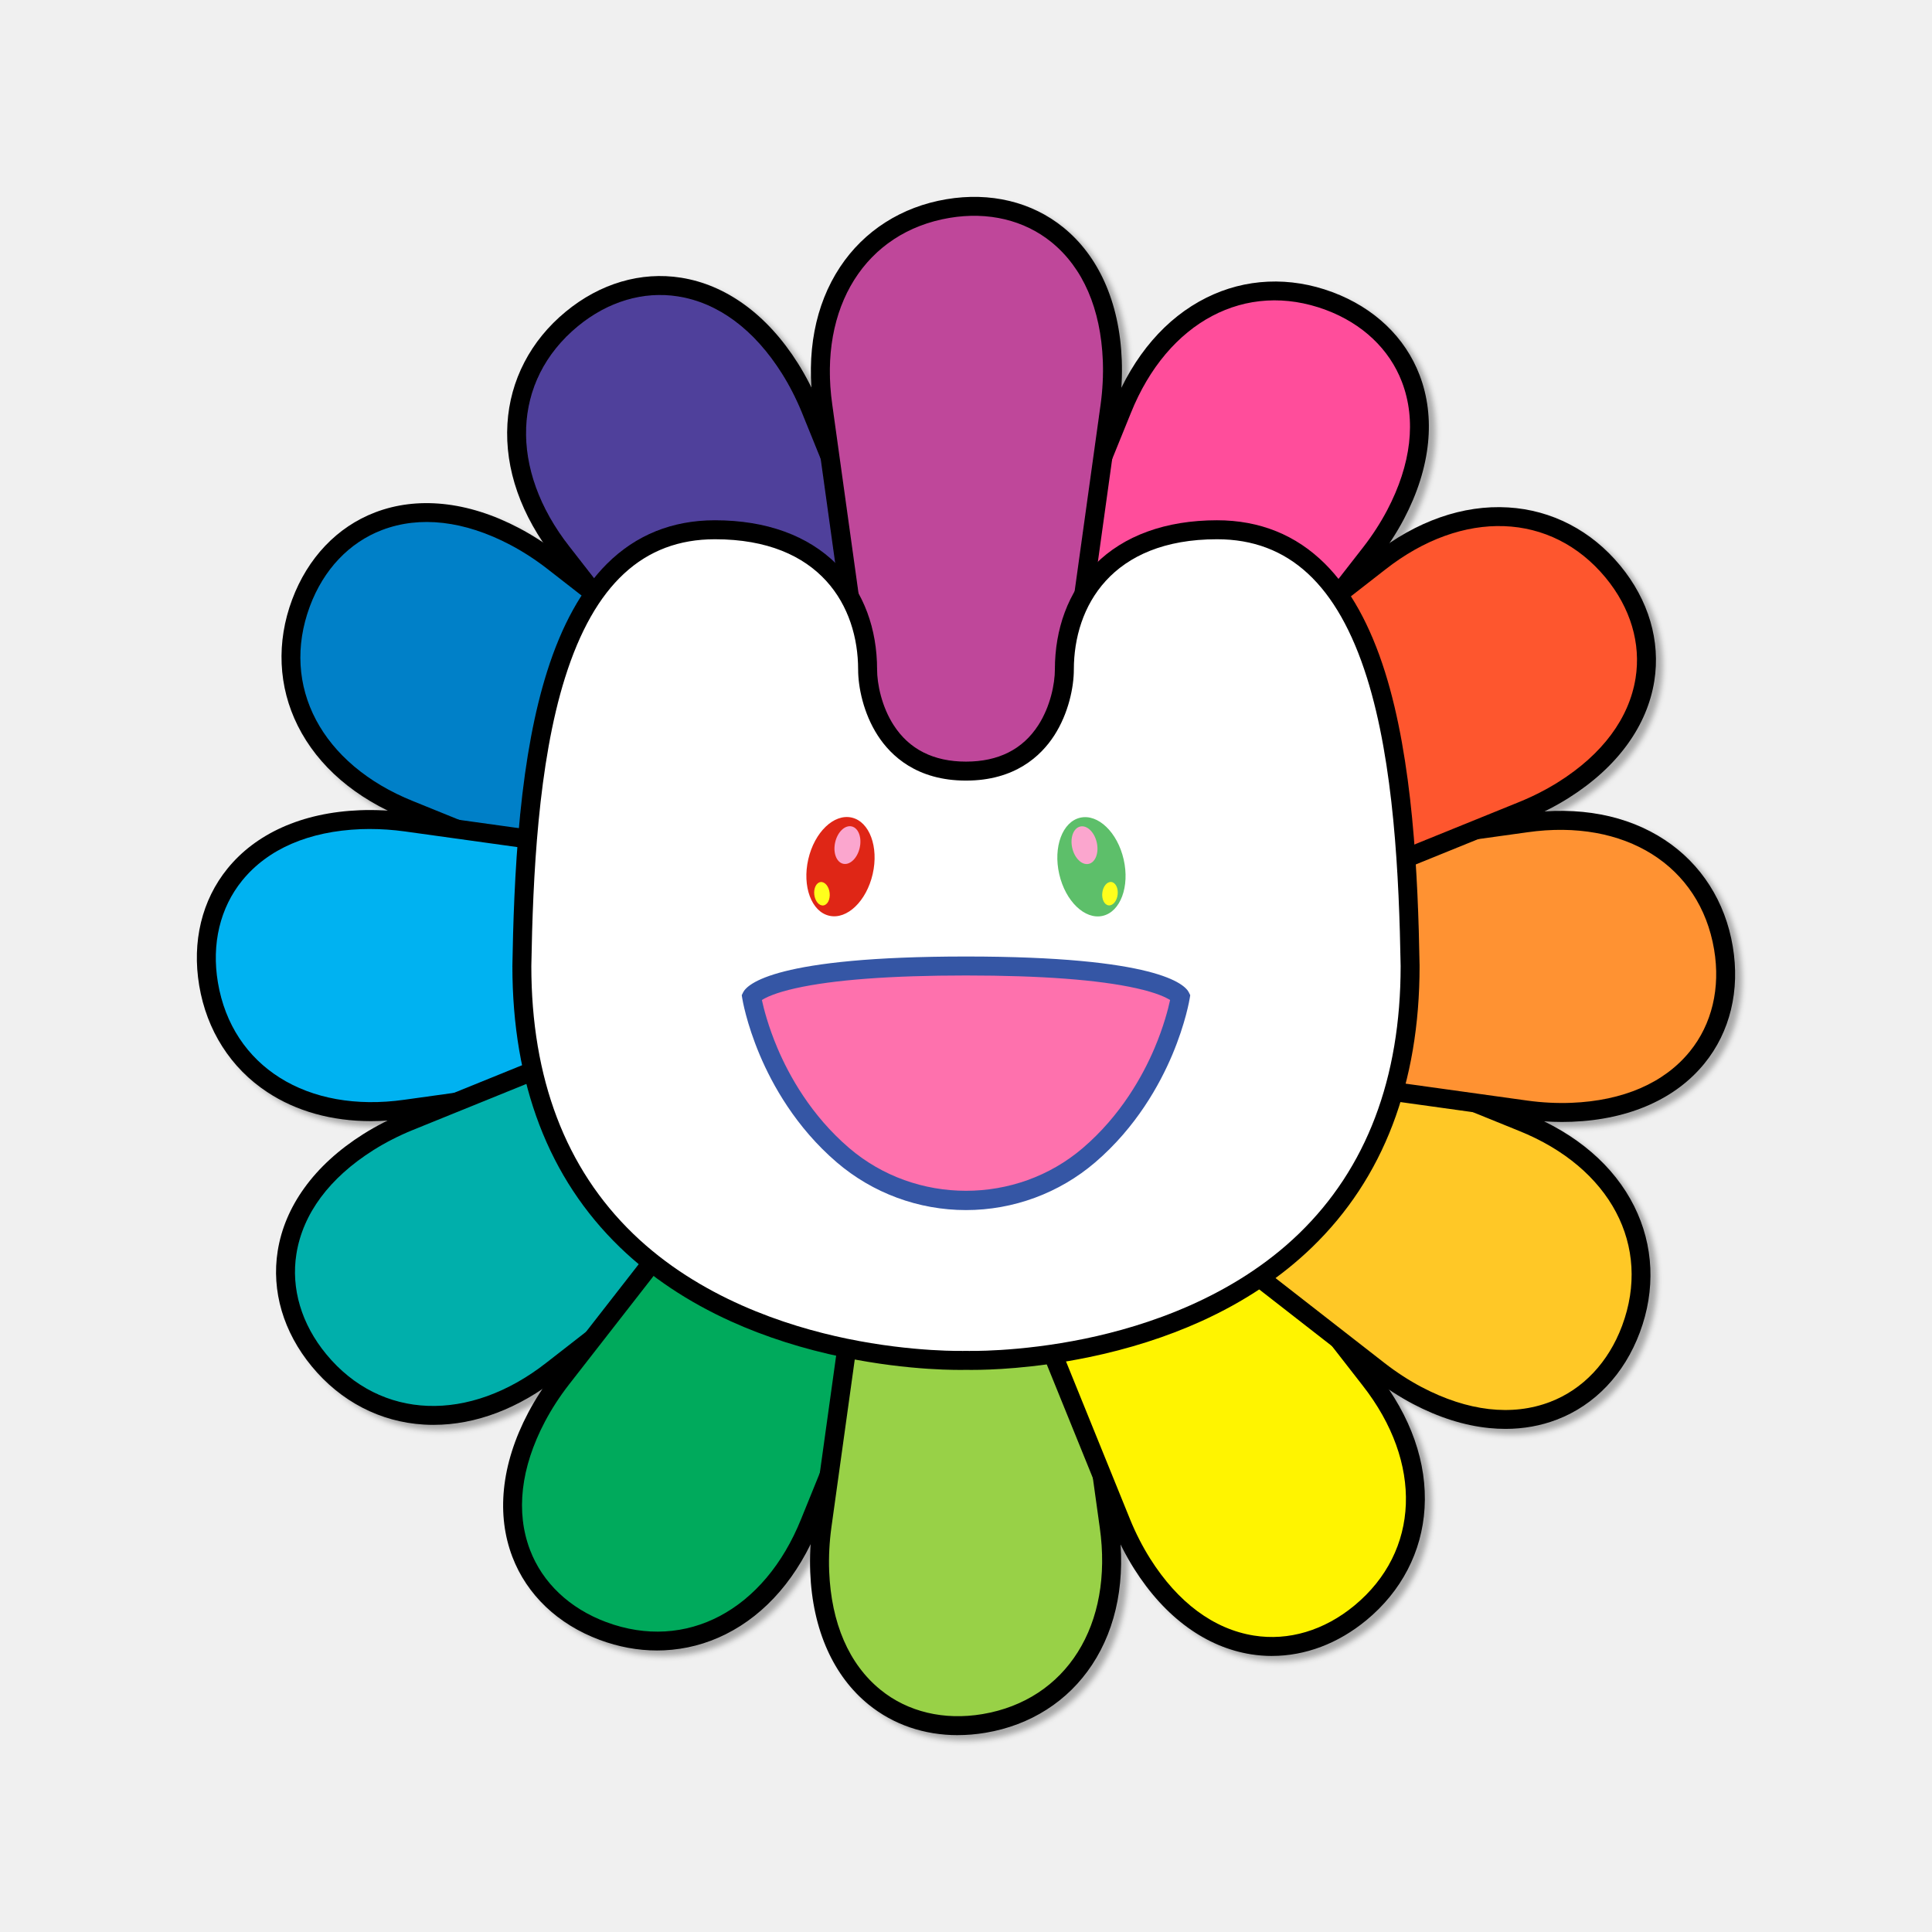
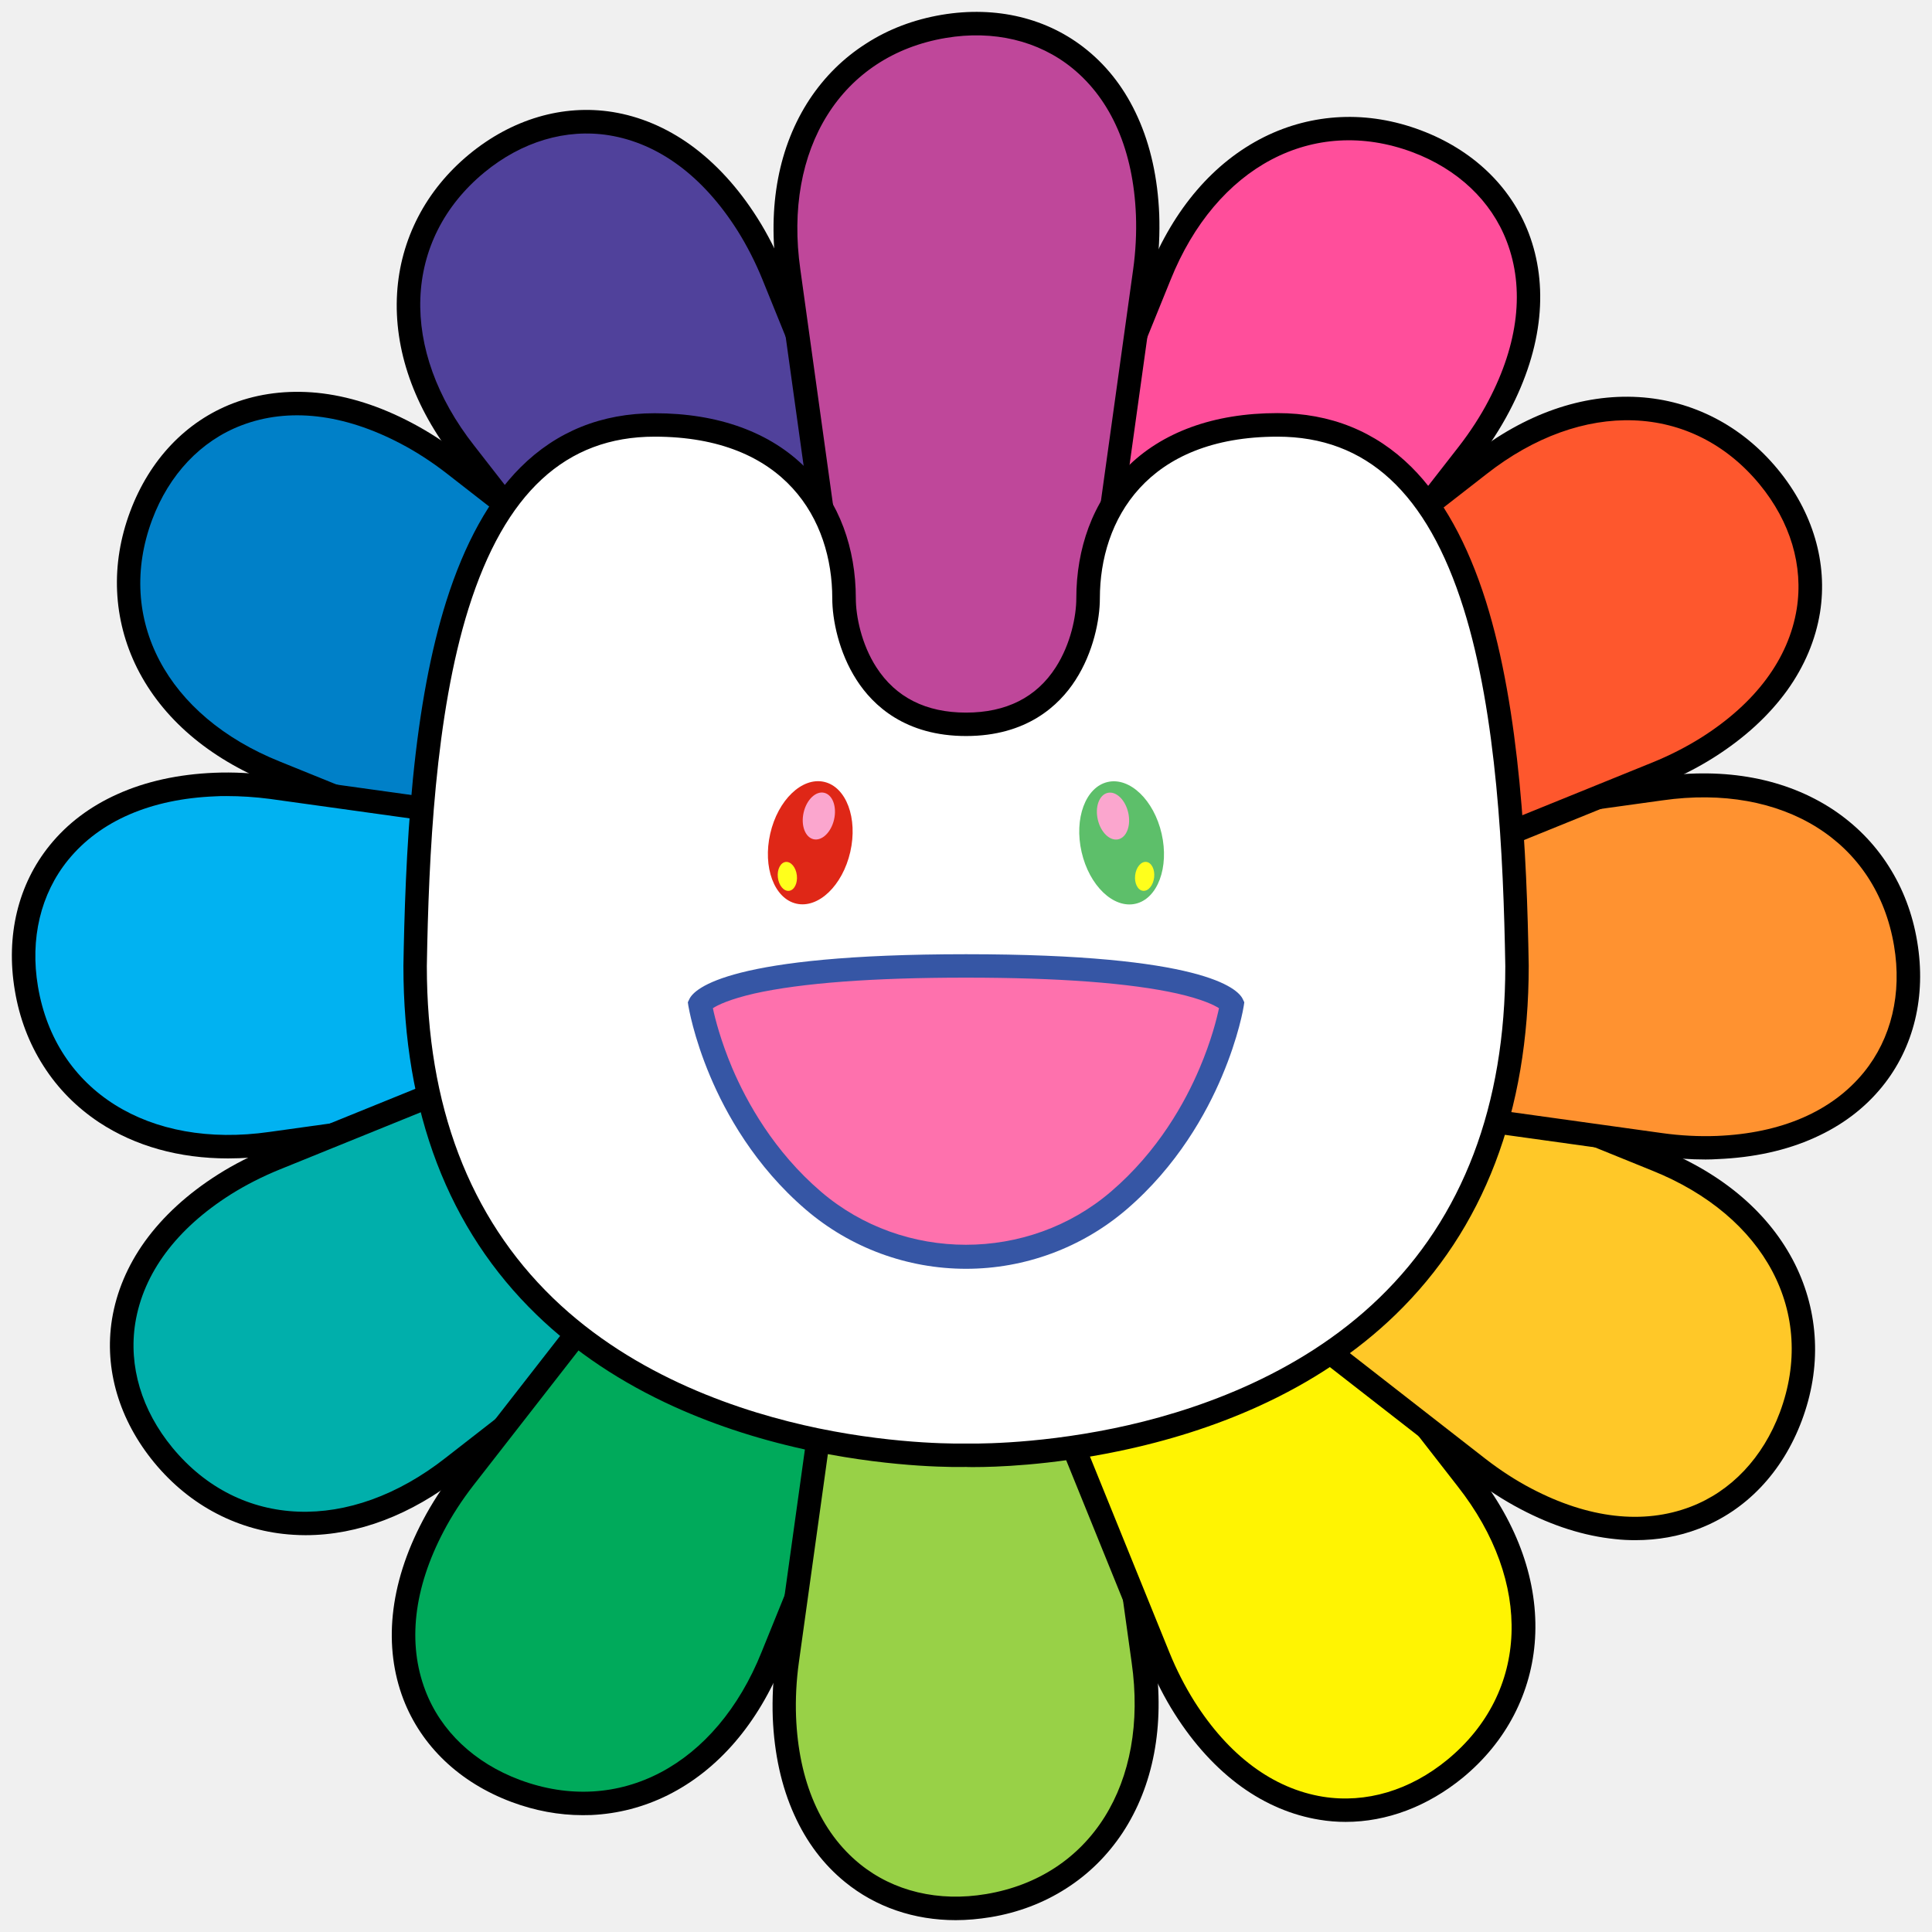
- <svg xmlns="http://www.w3.org/2000/svg" id="Layer_1" data-name="Layer 1" viewBox="0 0 1435.3 1435.3">
-   <defs>
-     <style>
-       .cls-1 {
-         fill: #fba6ce;
-       }
- 
-       .cls-2 {
-         filter: url(#drop-shadow-1);
-       }
- 
-       .cls-3 {
-         fill: #ffc828;
-       }
- 
-       .cls-4 {
-         fill: #5dbf6a;
-       }
- 
-       .cls-5 {
-         fill: #00afab;
-       }
- 
-       .cls-6 {
-         fill: #50419b;
-       }
- 
-       .cls-7 {
-         fill: #bf479a;
-       }
- 
-       .cls-8 {
-         fill: #ff9230;
-       }
- 
-       .cls-9 {
-         fill: #df2717;
-       }
- 
-       .cls-10 {
-         fill: #fff402;
-       }
- 
-       .cls-11 {
-         fill: #fe572d;
-       }
- 
-       .cls-12 {
-         fill: #00aa5b;
-       }
- 
-       .cls-13 {
-         fill: #fff;
-       }
- 
-       .cls-14 {
-         fill: #01b2f1;
-       }
- 
-       .cls-15 {
-         fill: #0080c8;
-       }
- 
-       .cls-16 {
-         fill: #fe71ad;
-       }
- 
-       .cls-17 {
-         fill: #98d147;
-       }
- 
-       .cls-18 {
-         fill: #ffff1c;
-       }
- 
-       .cls-19 {
-         fill: #3656a5;
-       }
- 
-       .cls-20 {
-         fill: #ff4e9b;
-       }
-     </style>
-     <filter id="drop-shadow-1" x="144.46" y="143.3" width="1156" height="1156" filterUnits="userSpaceOnUse">
-       <feOffset dx="5" dy="4" />
-       <feGaussianBlur result="blur" stdDeviation="2" />
-       <feFlood flood-color="#000" flood-opacity=".3" />
-       <feComposite in2="blur" operator="in" />
-       <feComposite in="SourceGraphic" />
-     </filter>
-   </defs>
-   <g class="cls-2">
+ <svg xmlns="http://www.w3.org/2000/svg" version="1.1" id="Layer_1" x="0px" y="0px" viewBox="0 0 1435.3 1435.3" style="enable-background:new 0 0 1435.3 1435.3;" xml:space="preserve">
+   <style type="text/css">
+ 	.st0{fill:#50419B;}
+ 	.st1{fill:#0080C8;}
+ 	.st2{fill:#01B2F1;}
+ 	.st3{fill:#00AFAB;}
+ 	.st4{fill:#00AA5B;}
+ 	.st5{fill:#98D147;}
+ 	.st6{fill:#FFF402;}
+ 	.st7{fill:#FFC828;}
+ 	.st8{fill:#FF9230;}
+ 	.st9{fill:#FE572D;}
+ 	.st10{fill:#FF4E9B;}
+ 	.st11{fill:#BF479A;}
+ 	.st12{fill:#FFFFFF;}
+ 	.st13{fill:#FE71AD;}
+ 	.st14{fill:#3656A5;}
+ 	.st15{fill:#5DBF6A;}
+ 	.st16{fill:#FBA6CE;}
+ 	.st17{fill:#FFFF1C;}
+ 	.st18{fill:#DF2717;}
+ </style>
+   <g>
    <g>
      <g>
-         <path class="cls-6" d="M705.03,779.51l-287.47-369.02c-49.74-63.39-42.12-132.79,7.13-173.46,49.72-41.06,118.12-33.12,162.14,36.63,6.07,9.62,11.38,20.21,15.44,30.19l175.84,433.47c8.85,22.03-1.18,46.72-22.24,55.73-18,7.71-38.84,1.74-50.83-13.54Z" />
-         <path d="M739.43,803.46c-15.13,0-30.02-6.95-39.94-19.6v-.02s-287.48-369.02-287.48-369.02c-24.95-31.8-37.07-66.39-35.03-100,.98-16.12,5.21-31.49,12.58-45.68,7.37-14.2,17.68-26.82,30.65-37.53,25.53-21.08,56.01-30.06,85.83-25.29,16.4,2.63,32.08,9.25,46.61,19.7,15.11,10.86,28.62,25.63,40.14,43.89,6.03,9.55,11.56,20.37,16.01,31.3l175.84,433.48c4.96,12.35,4.99,25.84.1,38.02-4.89,12.2-14.16,21.73-26.1,26.83-6.19,2.65-12.72,3.93-19.2,3.93ZM710.58,775.18c10.24,13.04,27.72,17.73,42.51,11.4,17.51-7.49,25.8-28.41,18.48-46.63l-175.83-433.45c-4.13-10.16-9.28-20.22-14.87-29.08-20.6-32.65-47.25-52.43-77.06-57.2-25.77-4.13-52.27,3.77-74.64,22.24-48.82,40.32-51.26,106.1-6.07,163.68l287.48,369.04h0Z" />
+         <path class="st0" d="M702,794.4L345.4,336.6c-61.7-78.6-52.2-164.7,8.8-215.2c61.7-50.9,146.5-41.1,201.1,45.4     c7.5,11.9,14.1,25.1,19.2,37.5L792.7,742c11,27.3-1.5,58-27.6,69.1C742.7,820.7,716.9,813.3,702,794.4L702,794.4z" />
+         <path d="M744.7,824.1c-18.8,0-37.2-8.6-49.5-24.3v0L338.5,342c-31-39.4-46-82.4-43.5-124.1c1.2-20,6.5-39.1,15.6-56.7     c9.1-17.6,21.9-33.3,38-46.6c31.7-26.1,69.5-37.3,106.5-31.4c20.3,3.3,39.8,11.5,57.8,24.4c18.7,13.5,35.5,31.8,49.8,54.4     c7.5,11.8,14.3,25.3,19.9,38.8l218.1,537.7c6.2,15.3,6.2,32.1,0.1,47.2c-6.1,15.1-17.6,27-32.4,33.3     C760.8,822.5,752.7,824.1,744.7,824.1L744.7,824.1z M708.9,789c12.7,16.2,34.4,22,52.7,14.1c21.7-9.3,32-35.2,22.9-57.8     L566.4,207.6c-5.1-12.6-11.5-25.1-18.4-36.1c-25.6-40.5-58.6-65-95.6-71c-32-5.1-64.8,4.7-92.6,27.6c-60.6,50-63.6,131.6-7.5,203     L708.9,789L708.9,789L708.9,789z" />
      </g>
      <g>
-         <path class="cls-15" d="M737.65,777.53l-433.46-175.85c-74.77-30.02-102.87-93.94-80.56-153.79,22.53-60.42,85.73-87.74,158.73-49.35,10.07,5.3,19.96,11.82,28.47,18.43l369.01,287.48c18.68,14.66,22.33,41.05,8.6,59.39-11.74,15.67-32.77,20.93-50.79,13.69Z" />
-         <path d="M754.19,787.79c-6.41,0-12.92-1.21-19.17-3.72h-.02s-433.46-175.85-433.46-175.85c-37.51-15.06-65.3-38.96-80.34-69.09-7.21-14.45-11.23-29.88-11.95-45.85-.71-15.98,1.9-32.07,7.78-47.83,11.57-31.02,33.47-54.04,61.69-64.81,15.51-5.92,32.4-8.02,50.21-6.25,18.52,1.85,37.6,7.89,56.71,17.94,9.99,5.26,20.2,11.86,29.51,19.1l369.02,287.48c10.47,8.21,17.24,19.88,19.1,32.87,1.86,13.01-1.4,25.9-9.19,36.29-9.52,12.71-24.43,19.72-39.89,19.72ZM740.28,771c15.4,6.18,32.88,1.5,42.53-11.38,11.41-15.24,8.13-37.5-7.31-49.63l-368.99-287.46c-8.66-6.73-18.14-12.87-27.42-17.75-34.17-17.97-67.13-21.78-95.34-11-24.38,9.31-43.38,29.4-53.52,56.58-22.12,59.33,8.65,117.51,76.58,144.79l433.47,175.85Z" />
+         <path class="st1" d="M742.5,791.9L204.8,573.8C112,536.5,77.1,457.3,104.8,383c27.9-75,106.3-108.8,196.9-61.2     c12.5,6.6,24.8,14.7,35.3,22.9l457.8,356.6c23.2,18.2,27.7,50.9,10.7,73.7C790.9,794.4,764.8,800.9,742.5,791.9L742.5,791.9z" />
+         <path d="M763,804.7c-8,0-16-1.5-23.8-4.6h0L201.5,581.9c-46.5-18.7-81-48.3-99.7-85.7c-8.9-17.9-13.9-37.1-14.8-56.9     c-0.9-19.8,2.4-39.8,9.7-59.3c14.4-38.5,41.5-67,76.5-80.4c19.2-7.3,40.2-9.9,62.3-7.8c23,2.3,46.6,9.8,70.3,22.3     c12.4,6.5,25.1,14.7,36.6,23.7l457.8,356.6c13,10.2,21.4,24.7,23.7,40.8c2.3,16.1-1.7,32.1-11.4,45     C800.7,796,782.2,804.7,763,804.7L763,804.7z M745.7,783.8c19.1,7.7,40.8,1.9,52.8-14.1c14.2-18.9,10.1-46.5-9.1-61.6     L331.7,351.6c-10.7-8.3-22.5-16-34-22c-42.4-22.3-83.3-27-118.3-13.6c-30.2,11.5-53.8,36.5-66.4,70.2     c-27.4,73.6,10.7,145.8,95,179.6L745.7,783.8z" />
      </g>
      <g>
-         <path class="cls-14" d="M764.91,759.51l-463.31,64.45c-79.77,11.38-136.06-29.92-146.66-92.9-10.7-63.59,30.38-118.85,112.79-122.1,11.37-.45,23.2.25,33.87,1.72l463.31,64.46c23.5,3.35,39.87,24.39,37.14,47.13-2.33,19.44-17.91,34.51-37.14,37.25Z" />
-         <path d="M275.66,832.9c-29.24,0-55.58-7.32-77.21-21.63-13.47-8.91-24.67-20.26-33.27-33.74-8.61-13.48-14.39-28.73-17.18-45.31-5.49-32.65,1.97-63.54,21.02-86.97,10.47-12.89,24.05-23.15,40.36-30.51,16.96-7.65,36.5-11.97,58.08-12.82,11.28-.45,23.42.17,35.11,1.79l463.32,64.46c13.17,1.88,24.87,8.6,32.98,18.92,8.11,10.34,11.73,23.13,10.19,36.02-2.67,22.3-20.41,40.14-43.14,43.38h-.02s-463.31,64.45-463.31,64.45c-9.2,1.31-18.18,1.96-26.91,1.96ZM274.71,615.86c-2.26,0-4.5.04-6.7.13-38.57,1.52-69.03,14.71-88.07,38.14-16.46,20.25-22.87,47.16-18.06,75.76,10.51,62.44,66.25,97.44,138.72,87.1l463.34-64.45c16.41-2.35,29.21-15.14,31.12-31.11,2.26-18.91-11.71-36.55-31.15-39.32l-463.29-64.45c-8.58-1.19-17.43-1.79-25.92-1.79Z" />
+         <path class="st2" d="M776.3,769.6l-574.7,80c-99,14.1-168.8-37.1-181.9-115.2C6.3,655.4,57.3,586.9,159.5,582.8     c14.1-0.6,28.8,0.3,42,2.1l574.7,80c29.2,4.2,49.5,30.3,46.1,58.5C819.5,747.5,800.1,766.2,776.3,769.6L776.3,769.6z" />
+         <path d="M169.4,860.6c-36.3,0-68.9-9.1-95.8-26.8c-16.7-11.1-30.6-25.1-41.3-41.9c-10.7-16.7-17.9-35.6-21.3-56.2     c-6.8-40.5,2.4-78.8,26.1-107.9c13-16,29.8-28.7,50.1-37.8c21-9.5,45.3-14.8,72-15.9c14-0.6,29.1,0.2,43.6,2.2l574.7,80     c16.3,2.3,30.9,10.7,40.9,23.5c10.1,12.8,14.6,28.7,12.6,44.7c-3.3,27.7-25.3,49.8-53.5,53.8h0l-574.7,80     C191.4,859.8,180.2,860.6,169.4,860.6L169.4,860.6z M168.2,591.4c-2.8,0-5.6,0-8.3,0.2c-47.8,1.9-85.6,18.2-109.3,47.3     c-20.4,25.1-28.4,58.5-22.4,94c13,77.5,82.2,120.9,172.1,108l574.8-80c20.4-2.9,36.2-18.8,38.6-38.6     c2.8-23.5-14.5-45.3-38.6-48.8l-574.7-80C189.7,592.1,178.7,591.4,168.2,591.4L168.2,591.4z" />
      </g>
      <g>
-         <path class="cls-5" d="M779.51,730.27l-369.02,287.47c-63.39,49.74-132.79,42.12-173.46-7.13-41.06-49.72-33.12-118.12,36.63-162.14,9.62-6.07,20.21-11.38,30.19-15.44l433.47-175.84c22.03-8.85,46.72,1.18,55.73,22.24,7.71,18,1.74,38.84-13.54,50.83Z" />
-         <path d="M322.13,1058.55c-2.44,0-4.88-.07-7.31-.22-16.12-.98-31.49-5.21-45.68-12.58-14.2-7.37-26.82-17.68-37.53-30.65-21.08-25.53-30.06-56.01-25.29-85.83,2.63-16.4,9.25-32.08,19.7-46.61,10.86-15.11,25.63-28.62,43.89-40.14,9.55-6.03,20.37-11.56,31.3-16.01l433.48-175.84c12.35-4.96,25.84-4.99,38.02-.1,12.2,4.89,21.73,14.16,26.84,26.1,8.84,20.65,2.39,44.97-15.67,59.14h-.02s-369.02,287.48-369.02,287.48c-29.5,23.15-61.4,35.25-92.7,35.25ZM753.69,661.07c-4.58,0-9.25.85-13.75,2.66l-433.45,175.83c-10.16,4.13-20.22,9.28-29.08,14.87-32.65,20.6-52.43,47.25-57.2,77.07-4.13,25.77,3.77,52.27,22.24,74.64,40.32,48.82,106.1,51.26,163.68,6.07l369.04-287.48c13.04-10.24,17.73-27.72,11.4-42.51-5.64-13.18-18.9-21.14-32.89-21.14Z" />
+         <path class="st3" d="M794.4,733.3l-457.8,356.6c-78.6,61.7-164.7,52.2-215.2-8.8c-50.9-61.7-41.1-146.5,45.4-201.1     c11.9-7.5,25.1-14.1,37.5-19.2l537.7-218.1c27.3-11,58,1.5,69.1,27.6C820.7,692.6,813.3,718.4,794.4,733.3L794.4,733.3z" />
+         <path d="M227,1140.5c-3,0-6.1-0.1-9.1-0.3c-20-1.2-39.1-6.5-56.7-15.6c-17.6-9.1-33.3-21.9-46.6-38     c-26.1-31.7-37.3-69.5-31.4-106.5c3.3-20.3,11.5-39.8,24.4-57.8c13.5-18.7,31.8-35.5,54.4-49.8c11.8-7.5,25.3-14.3,38.8-19.9     l537.7-218.1c15.3-6.2,32.1-6.2,47.2-0.1c15.1,6.1,27,17.6,33.3,32.4c11,25.6,3,55.8-19.4,73.4h0L342,1096.8     C305.4,1125.5,265.8,1140.5,227,1140.5L227,1140.5z M762.4,647.5c-5.7,0-11.5,1.1-17.1,3.3L207.6,868.9     c-12.6,5.1-25.1,11.5-36.1,18.4c-40.5,25.6-65,58.6-71,95.6c-5.1,32,4.7,64.8,27.6,92.6c50,60.6,131.6,63.6,203,7.5L789,726.4     c16.2-12.7,22-34.4,14.1-52.7C796.2,657.3,779.7,647.5,762.4,647.5L762.4,647.5z" />
      </g>
      <g>
-         <path class="cls-12" d="M777.54,697.65l-175.85,433.46c-30.02,74.77-93.94,102.87-153.79,80.56-60.42-22.53-87.74-85.73-49.35-158.73,5.3-10.07,11.82-19.96,18.43-28.47l287.48-369.01c14.66-18.68,41.05-22.33,59.39-8.6,15.67,11.74,20.93,32.77,13.69,50.79Z" />
-         <path d="M488.13,1226.16c-14.28,0-28.61-2.65-42.68-7.89-31.02-11.57-54.04-33.47-64.81-61.69-5.92-15.51-8.03-32.41-6.25-50.21,1.85-18.52,7.89-37.6,17.94-56.71,5.26-9.99,11.86-20.2,19.1-29.51l287.48-369.02c8.21-10.47,19.88-17.24,32.87-19.1,13.01-1.86,25.9,1.4,36.29,9.19,17.98,13.46,24.56,37.75,16,59.05v.02s-175.85,433.46-175.85,433.46c-15.06,37.51-38.96,65.3-69.09,80.34-14.45,7.21-29.88,11.23-45.85,11.95-1.71.08-3.43.12-5.15.12ZM738.94,645.68c-10.83,0-21.69,4.89-28.94,14.12l-287.46,368.99c-6.73,8.66-12.87,18.15-17.75,27.42-17.97,34.17-21.78,67.13-11,95.34,9.31,24.38,29.4,43.38,56.58,53.52,59.33,22.12,117.51-8.65,144.79-76.58l175.85-433.46c6.18-15.4,1.51-32.89-11.37-42.53-6.13-4.59-13.4-6.81-20.69-6.81Z" />
+         <path class="st4" d="M791.9,692.8l-218.1,537.7c-37.2,92.8-116.5,127.6-190.8,99.9c-75-27.9-108.8-106.3-61.2-196.9     c6.6-12.5,14.7-24.8,22.9-35.3l356.6-457.8c18.2-23.2,50.9-27.7,73.7-10.7C794.4,644.4,800.9,670.5,791.9,692.8L791.9,692.8z" />
+         <path d="M432.9,1348.5c-17.7,0-35.5-3.3-52.9-9.8c-38.5-14.4-67-41.5-80.4-76.5c-7.3-19.2-10-40.2-7.8-62.3     c2.3-23,9.8-46.6,22.3-70.3c6.5-12.4,14.7-25.1,23.7-36.6l356.6-457.8c10.2-13,24.7-21.4,40.8-23.7c16.1-2.3,32.1,1.7,45,11.4     c22.3,16.7,30.5,46.8,19.8,73.3v0l-218.1,537.7c-18.7,46.5-48.3,81-85.7,99.7c-17.9,8.9-37.1,13.9-56.9,14.8     C437.2,1348.4,435.1,1348.5,432.9,1348.5z M744.1,628.4c-13.4,0-26.9,6.1-35.9,17.5l-356.6,457.7c-8.3,10.7-16,22.5-22,34     c-22.3,42.4-27,83.3-13.6,118.3c11.5,30.2,36.5,53.8,70.2,66.4c73.6,27.4,145.8-10.7,179.6-95l218.1-537.7     c7.7-19.1,1.9-40.8-14.1-52.8C762.1,631.1,753.1,628.4,744.1,628.4L744.1,628.4z" />
      </g>
      <g>
-         <path class="cls-17" d="M759.51,670.38l64.45,463.31c11.38,79.77-29.92,136.06-92.9,146.66-63.59,10.7-118.85-30.38-122.1-112.79-.45-11.37.25-23.2,1.72-33.87l64.46-463.31c3.35-23.5,24.39-39.87,47.13-37.14,19.44,2.33,34.51,17.91,37.25,37.14Z" />
-         <path d="M711.52,1289.06c-24.85,0-47.86-7.81-66.27-22.78-12.89-10.47-23.15-24.05-30.51-40.36-7.65-16.96-11.97-36.5-12.82-58.08-.44-11.28.17-23.42,1.79-35.11l64.46-463.32c1.88-13.17,8.6-24.87,18.92-32.98,10.34-8.11,23.13-11.74,36.02-10.19,22.3,2.67,40.14,20.41,43.38,43.14v.02s64.45,463.31,64.45,463.31c5.71,40.02-1.09,76.03-19.66,104.12-8.91,13.47-20.26,24.67-33.74,33.27-13.48,8.61-28.73,14.39-45.31,17.18-7,1.18-13.92,1.76-20.7,1.76ZM717.4,639.99c-17.32,0-32.72,13.34-35.29,31.39l-64.45,463.29c-1.5,10.87-2.08,22.15-1.66,32.62,1.52,38.57,14.71,69.03,38.14,88.07,20.25,16.46,47.16,22.87,75.76,18.06,62.44-10.51,97.44-66.25,87.1-138.72l-64.45-463.34c-2.35-16.41-15.14-29.21-31.11-31.12-1.35-.16-2.69-.24-4.03-.24Z" />
+         <path class="st5" d="M769.6,659l80,574.7c14.1,99-37.1,168.8-115.2,181.9c-78.9,13.3-147.4-37.7-151.5-139.9     c-0.6-14.1,0.3-28.8,2.1-42l80-574.7c4.2-29.2,30.3-49.5,58.5-46.1C747.5,615.8,766.2,635.2,769.6,659L769.6,659z" />
+         <path d="M710,1426.5c-30.8,0-59.4-9.7-82.2-28.3c-16-13-28.7-29.8-37.8-50.1c-9.5-21-14.8-45.3-15.9-72     c-0.5-14,0.2-29.1,2.2-43.6l80-574.7c2.3-16.3,10.7-30.9,23.5-40.9c12.8-10.1,28.7-14.6,44.7-12.6c27.7,3.3,49.8,25.3,53.8,53.5     v0l80,574.7c7.1,49.6-1.4,94.3-24.4,129.2c-11.1,16.7-25.1,30.6-41.9,41.3c-16.7,10.7-35.6,17.9-56.2,21.3     C727.1,1425.7,718.5,1426.5,710,1426.5L710,1426.5z M717.3,621.3c-21.5,0-40.6,16.5-43.8,38.9l-80,574.7     c-1.9,13.5-2.6,27.5-2.1,40.5c1.9,47.8,18.2,85.6,47.3,109.3c25.1,20.4,58.5,28.4,94,22.4c77.5-13,120.9-82.2,108-172.1     l-80-574.8c-2.9-20.4-18.8-36.2-38.6-38.6C720.7,621.4,719,621.3,717.3,621.3L717.3,621.3z" />
      </g>
      <g>
-         <path class="cls-10" d="M730.27,655.78l287.47,369.02c49.74,63.39,42.12,132.79-7.13,173.46-49.72,41.06-118.12,33.12-162.14-36.63-6.07-9.62-11.38-20.21-15.44-30.19l-175.84-433.47c-8.85-22.03,1.18-46.72,22.24-55.73,18-7.71,38.84-1.74,50.83,13.54Z" />
-         <path d="M944.99,1230.23c-5.24,0-10.49-.41-15.72-1.25-16.4-2.63-32.08-9.25-46.61-19.7-15.11-10.86-28.62-25.63-40.14-43.89-6.03-9.55-11.56-20.37-16.01-31.3l-175.84-433.48c-4.96-12.35-4.99-25.84-.1-38.02,4.89-12.2,14.16-21.73,26.1-26.84,20.65-8.84,44.97-2.39,59.14,15.67l.02.02,287.47,369.02c24.95,31.8,37.07,66.39,35.03,100-.98,16.12-5.21,31.49-12.58,45.68-7.37,14.2-17.68,26.82-30.65,37.53-21.05,17.38-45.47,26.54-70.11,26.54ZM695.88,645.92c-4.62,0-9.27.91-13.67,2.79-17.51,7.49-25.8,28.41-18.48,46.63l175.83,433.45c4.13,10.16,9.28,20.22,14.87,29.08,20.6,32.65,47.25,52.43,77.06,57.2,25.77,4.13,52.27-3.77,74.64-22.24,48.82-40.32,51.26-106.1,6.07-163.68l-287.48-369.04c-7.19-9.15-17.95-14.19-28.83-14.19Z" />
+         <path class="st6" d="M733.3,640.9l356.6,457.8c61.7,78.6,52.2,164.7-8.8,215.2c-61.7,50.9-146.5,41.1-201.1-45.4     c-7.5-11.9-14.1-25.1-19.2-37.5L642.7,693.2c-11-27.3,1.5-58,27.6-69.1C692.6,614.5,718.4,621.9,733.3,640.9L733.3,640.9z" />
+         <path d="M999.7,1353.5c-6.5,0-13-0.5-19.5-1.6c-20.3-3.3-39.8-11.5-57.8-24.4c-18.7-13.5-35.5-31.8-49.8-54.4     c-7.5-11.8-14.3-25.3-19.9-38.8L634.6,696.5c-6.2-15.3-6.2-32.1-0.1-47.2c6.1-15.1,17.6-27,32.4-33.3c25.6-11,55.8-3,73.4,19.4     l0,0l356.6,457.8c31,39.4,46,82.4,43.5,124.1c-1.2,20-6.5,39.1-15.6,56.7c-9.1,17.6-21.9,33.3-38,46.6     C1060.5,1342.1,1030.2,1353.5,999.7,1353.5L999.7,1353.5z M690.6,628.7c-5.7,0-11.5,1.1-17,3.5c-21.7,9.3-32,35.2-22.9,57.8     l218.1,537.7c5.1,12.6,11.5,25.1,18.4,36.1c25.6,40.5,58.6,65,95.6,71c32,5.1,64.8-4.7,92.6-27.6c60.6-50,63.6-131.6,7.5-203     L726.4,646.3C717.5,634.9,704.2,628.7,690.6,628.7L690.6,628.7z" />
      </g>
      <g>
-         <path class="cls-3" d="M697.65,657.76l433.46,175.85c74.77,30.02,102.87,93.94,80.56,153.79-22.53,60.42-85.73,87.74-158.73,49.35-10.07-5.3-19.96-11.82-28.47-18.43l-369.01-287.48c-18.68-14.66-22.33-41.05-8.6-59.39,11.74-15.67,32.77-20.93,50.79-13.69Z" />
-         <path d="M1118.49,1061.53c-3.99,0-8.03-.2-12.12-.61-18.52-1.85-37.6-7.89-56.71-17.94-9.99-5.26-20.2-11.86-29.51-19.1l-369.02-287.48c-10.47-8.21-17.24-19.88-19.1-32.87-1.86-13.01,1.4-25.9,9.19-36.29,13.46-17.98,37.75-24.56,59.05-16h.02s433.46,175.85,433.46,175.85c37.51,15.06,65.3,38.96,80.34,69.09,7.21,14.45,11.23,29.88,11.95,45.85.71,15.98-1.9,32.07-7.78,47.83-11.57,31.02-33.47,54.04-61.69,64.81-11.95,4.56-24.72,6.86-38.09,6.86ZM681.09,661.59c-11.11,0-21.8,5-28.6,14.08-11.41,15.24-8.13,37.5,7.31,49.63l368.99,287.46c8.66,6.73,18.14,12.87,27.42,17.75,34.17,17.97,67.13,21.78,95.34,11,24.38-9.31,43.38-29.4,53.52-56.58,22.12-59.33-8.65-117.51-76.58-144.79l-433.47-175.85c-4.54-1.82-9.27-2.7-13.93-2.7Z" />
+         <path class="st7" d="M692.8,643.4l537.7,218.1c92.8,37.2,127.6,116.5,99.9,190.8c-27.9,75-106.3,108.8-196.9,61.2     c-12.5-6.6-24.8-14.7-35.3-22.9L640.5,734c-23.2-18.2-27.7-50.9-10.7-73.7C644.4,640.9,670.5,634.4,692.8,643.4L692.8,643.4z" />
+         <path d="M1214.9,1144.2c-4.9,0-10-0.2-15-0.8c-23-2.3-46.6-9.8-70.3-22.3c-12.4-6.5-25.1-14.7-36.6-23.7L635.1,740.9     c-13-10.2-21.4-24.7-23.7-40.8c-2.3-16.1,1.7-32.1,11.4-45c16.7-22.3,46.8-30.5,73.3-19.8h0l537.7,218.1     c46.5,18.7,81,48.3,99.7,85.7c8.9,17.9,13.9,37.1,14.8,56.9c0.9,19.8-2.4,39.8-9.7,59.3c-14.4,38.5-41.5,67-76.5,80.4     C1247.3,1141.4,1231.5,1144.2,1214.9,1144.2L1214.9,1144.2z M672.3,648.1c-13.8,0-27,6.2-35.5,17.5     c-14.2,18.9-10.1,46.5,9.1,61.6l457.7,356.6c10.7,8.3,22.5,16,34,22c42.4,22.3,83.3,27,118.3,13.6c30.2-11.5,53.8-36.5,66.4-70.2     c27.4-73.6-10.7-145.8-95-179.6L689.6,651.5C683.9,649.2,678.1,648.1,672.3,648.1L672.3,648.1z" />
      </g>
      <g>
-         <path class="cls-8" d="M670.38,675.79l463.31-64.45c79.77-11.38,136.06,29.92,146.66,92.9,10.7,63.59-30.38,118.85-112.79,122.1-11.37.45-23.2-.25-33.87-1.72l-463.31-64.46c-23.5-3.35-39.87-24.39-37.14-47.13,2.33-19.44,17.91-34.51,37.14-37.25Z" />
-         <path d="M1160.61,833.52c-9.15,0-18.65-.65-27.87-1.93l-463.32-64.46c-13.17-1.88-24.87-8.6-32.98-18.92-8.11-10.34-11.73-23.13-10.19-36.02,2.67-22.3,20.41-40.14,43.14-43.38h.02s463.31-64.45,463.31-64.45c40.02-5.71,76.03,1.09,104.12,19.66,13.47,8.91,24.67,20.26,33.27,33.74,8.61,13.48,14.39,28.73,17.18,45.31,5.49,32.65-1.97,63.54-21.02,86.97-10.47,12.89-24.05,23.15-40.36,30.51-16.96,7.65-36.5,11.97-58.08,12.82-2.38.09-4.79.14-7.23.14ZM671.37,682.76c-16.42,2.35-29.22,15.14-31.13,31.11-2.26,18.91,11.71,36.55,31.15,39.32l463.29,64.45c10.87,1.5,22.15,2.08,32.62,1.66,38.57-1.52,69.03-14.71,88.07-38.14,16.46-20.25,22.87-47.16,18.06-75.76-10.5-62.44-66.25-97.44-138.72-87.1l-463.34,64.45h.01Z" />
+         <path class="st8" d="M659,665.7l574.7-80c99-14.1,168.8,37.1,181.9,115.2c13.3,78.9-37.7,147.4-139.9,151.5     c-14.1,0.6-28.8-0.3-42-2.1l-574.7-80c-29.2-4.2-49.5-30.3-46.1-58.5C615.8,687.8,635.2,669.1,659,665.7L659,665.7z" />
+         <path d="M1267.1,861.4c-11.4,0-23.1-0.8-34.6-2.4l-574.7-80c-16.3-2.3-30.9-10.7-40.9-23.5c-10.1-12.8-14.6-28.7-12.6-44.7     c3.3-27.7,25.3-49.8,53.5-53.8h0l574.7-80c49.6-7.1,94.3,1.4,129.2,24.4c16.7,11.1,30.6,25.1,41.3,41.9     c10.7,16.7,17.9,35.6,21.3,56.2c6.8,40.5-2.4,78.8-26.1,107.9c-13,16-29.8,28.7-50.1,37.8c-21,9.5-45.3,14.8-72,15.9     C1273.1,861.3,1270.2,861.4,1267.1,861.4L1267.1,861.4z M660.2,674.4c-20.4,2.9-36.2,18.8-38.6,38.6     c-2.8,23.5,14.5,45.3,38.6,48.8l574.7,80c13.5,1.9,27.5,2.6,40.5,2.1c47.8-1.9,85.6-18.2,109.3-47.3c20.4-25.1,28.4-58.5,22.4-94     c-13-77.5-82.2-120.9-172.1-108L660.2,674.4L660.2,674.4L660.2,674.4z" />
      </g>
      <g>
-         <path class="cls-11" d="M655.79,705.03l369.02-287.47c63.39-49.74,132.79-42.12,173.46,7.13,41.06,49.72,33.12,118.12-36.63,162.14-9.62,6.07-20.21,11.38-30.19,15.44l-433.47,175.84c-22.03,8.85-46.72-1.18-55.73-22.24-7.71-18-1.74-38.84,13.54-50.83Z" />
-         <path d="M681.42,788.37c-6.39,0-12.77-1.21-18.81-3.64-12.2-4.89-21.73-14.16-26.83-26.1-8.84-20.65-2.4-44.97,15.67-59.14h.02s369.02-287.48,369.02-287.48c31.8-24.95,66.38-37.07,100-35.03,16.12.98,31.49,5.21,45.68,12.58,14.2,7.37,26.82,17.68,37.53,30.65,21.08,25.53,30.06,56.01,25.29,85.83-2.63,16.4-9.25,32.08-19.7,46.61-10.86,15.11-25.63,28.62-43.89,40.14-9.55,6.03-20.37,11.56-31.3,16.01l-433.48,175.84c-6.22,2.5-12.72,3.74-19.2,3.74ZM660.12,710.58c-13.04,10.24-17.73,27.72-11.4,42.51,7.49,17.51,28.41,25.8,46.63,18.48l433.45-175.83c10.16-4.13,20.22-9.28,29.08-14.87,32.65-20.6,52.43-47.25,57.2-77.06,4.13-25.77-3.77-52.27-22.24-74.64-40.32-48.82-106.1-51.26-163.68-6.07l-369.04,287.48h0Z" />
+         <path class="st9" d="M640.9,702l457.8-356.6c78.6-61.7,164.7-52.2,215.2,8.8c50.9,61.7,41.1,146.5-45.4,201.1     c-11.9,7.5-25.1,14.1-37.5,19.2L693.3,792.6c-27.3,11-58-1.5-69.1-27.6C614.6,742.7,622,716.9,640.9,702L640.9,702z" />
+         <path d="M672.7,805.4c-7.9,0-15.8-1.5-23.3-4.5c-15.1-6.1-27-17.6-33.3-32.4c-11-25.6-3-55.8,19.4-73.4h0l457.8-356.6     c39.4-31,82.3-46,124.1-43.5c20,1.2,39.1,6.5,56.7,15.6c17.6,9.1,33.3,21.9,46.6,38c26.1,31.7,37.3,69.5,31.4,106.5     c-3.3,20.3-11.5,39.8-24.4,57.8c-13.5,18.7-31.8,35.5-54.4,49.8c-11.8,7.5-25.3,14.3-38.8,19.9L696.5,800.7     C688.8,803.9,680.7,805.4,672.7,805.4L672.7,805.4z M646.3,708.9c-16.2,12.7-22,34.4-14.1,52.7c9.3,21.7,35.2,32,57.8,22.9     l537.7-218.1c12.6-5.1,25.1-11.5,36.1-18.4c40.5-25.6,65-58.6,71-95.6c5.1-32-4.7-64.8-27.6-92.6c-50-60.6-131.6-63.6-203-7.5     L646.3,708.9L646.3,708.9L646.3,708.9z" />
      </g>
      <g>
-         <path class="cls-20" d="M657.76,737.65l175.85-433.46c30.02-74.77,93.94-102.87,153.79-80.56,60.42,22.53,87.74,85.73,49.35,158.73-5.3,10.07-11.82,19.96-18.43,28.47l-287.48,369.01c-14.66,18.68-41.05,22.33-59.39,8.6-15.67-11.74-20.93-32.77-13.69-50.79Z" />
-         <path d="M696.39,803.77c-10.52,0-20.67-3.34-29.16-9.7-17.98-13.46-24.56-37.75-16-59.05v-.02s175.85-433.46,175.85-433.46c15.06-37.51,38.96-65.3,69.09-80.34,14.45-7.21,29.88-11.23,45.85-11.95,15.98-.71,32.07,1.9,47.83,7.78,31.02,11.57,54.04,33.47,64.81,61.69,5.92,15.51,8.03,32.41,6.25,50.21-1.85,18.52-7.89,37.6-17.94,56.71-5.26,9.99-11.86,20.2-19.1,29.51l-287.48,369.02c-8.21,10.47-19.88,17.24-32.87,19.1-2.39.34-4.77.51-7.13.51ZM664.3,740.27c-6.18,15.4-1.51,32.89,11.37,42.53,15.24,11.41,37.5,8.13,49.63-7.31l287.46-368.99c6.73-8.66,12.87-18.14,17.75-27.42,17.97-34.17,21.78-67.13,11-95.34-9.31-24.38-29.4-43.38-56.58-53.52-59.33-22.12-117.51,8.65-144.79,76.58l-175.85,433.46Z" />
+         <path class="st10" d="M643.4,742.5l218.1-537.7C898.7,112,978,77.1,1052.3,104.8c75,27.9,108.8,106.3,61.2,196.9     c-6.6,12.5-14.7,24.8-22.9,35.3L734,794.8c-18.2,23.2-50.9,27.7-73.7,10.7C640.9,790.9,634.4,764.8,643.4,742.5L643.4,742.5z" />
+         <path d="M691.3,824.5c-13.1,0-25.6-4.1-36.2-12c-22.3-16.7-30.5-46.8-19.8-73.3v0l218.1-537.7c18.7-46.5,48.3-81,85.7-99.7     C957,92.9,976.2,87.9,996,87c19.8-0.9,39.8,2.4,59.3,9.7c38.5,14.4,67,41.5,80.4,76.5c7.3,19.2,10,40.2,7.8,62.3     c-2.3,23-9.8,46.6-22.3,70.3c-6.5,12.4-14.7,25.1-23.7,36.6L740.9,800.2c-10.2,13-24.7,21.4-40.8,23.7     C697.2,824.3,694.2,824.5,691.3,824.5L691.3,824.5z M651.5,745.7c-7.7,19.1-1.9,40.8,14.1,52.8c18.9,14.2,46.5,10.1,61.6-9.1     l356.6-457.7c8.3-10.7,16-22.5,22-34c22.3-42.4,27-83.3,13.6-118.3c-11.5-30.2-36.5-53.8-70.2-66.4     c-73.6-27.4-145.8,10.7-179.6,95L651.5,745.7L651.5,745.7z" />
      </g>
      <g>
-         <path class="cls-7" d="M675.79,764.91l-64.45-463.31c-11.38-79.77,29.92-136.06,92.9-146.66,63.59-10.7,118.85,30.38,122.1,112.79.45,11.37-.25,23.2-1.72,33.87l-64.46,463.31c-3.35,23.5-24.39,39.87-47.13,37.14-19.44-2.33-34.51-17.91-37.25-37.14Z" />
-         <path d="M718.02,809.4c-1.93,0-3.88-.12-5.82-.35-22.3-2.67-40.14-20.41-43.38-43.14v-.02s-64.45-463.31-64.45-463.31c-5.71-40.02,1.09-76.03,19.66-104.12,8.91-13.47,20.26-24.67,33.74-33.27,13.48-8.61,28.73-14.39,45.31-17.18,32.65-5.49,63.54,1.97,86.97,21.02,12.89,10.47,23.15,24.05,30.51,40.36,7.65,16.96,11.97,36.5,12.82,58.08.44,11.28-.17,23.42-1.79,35.11l-64.46,463.32c-1.88,13.17-8.6,24.87-18.92,32.98-8.78,6.89-19.32,10.54-30.2,10.54ZM682.76,763.93c2.35,16.42,15.14,29.22,31.11,31.13,18.91,2.26,36.55-11.71,39.32-31.15l64.45-463.29c1.5-10.87,2.08-22.15,1.66-32.62-1.52-38.57-14.71-69.03-38.14-88.07-20.25-16.46-47.15-22.87-75.76-18.06-62.44,10.51-97.44,66.25-87.1,138.72l64.45,463.34h0Z" />
+         <path class="st11" d="M665.7,776.3l-80-574.7c-14.1-99,37.1-168.8,115.2-181.9c78.9-13.3,147.4,37.7,151.5,139.9     c0.6,14.1-0.3,28.8-2.1,42l-80,574.7c-4.2,29.2-30.3,49.5-58.5,46.1C687.8,819.5,669.1,800.1,665.7,776.3L665.7,776.3z" />
+         <path d="M718.1,831.5c-2.4,0-4.8-0.1-7.2-0.4c-27.7-3.3-49.8-25.3-53.8-53.5v0l-80-574.7c-7.1-49.6,1.4-94.3,24.4-129.2     c11.1-16.7,25.1-30.6,41.9-41.3C660.1,21.6,679,14.5,699.6,11c40.5-6.8,78.8,2.4,107.9,26.1c16,13,28.7,29.8,37.8,50.1     c9.5,21,14.8,45.3,15.9,72c0.5,14-0.2,29.1-2.2,43.6l-80,574.7c-2.3,16.3-10.7,30.9-23.5,40.9C744.7,827,731.6,831.5,718.1,831.5     L718.1,831.5z M674.4,775.1c2.9,20.4,18.8,36.2,38.6,38.6c23.5,2.8,45.3-14.5,48.8-38.6l80-574.7c1.9-13.5,2.6-27.5,2.1-40.5     c-1.9-47.8-18.2-85.6-47.3-109.3c-25.1-20.4-58.5-28.4-94-22.4c-77.5,13-120.9,82.2-108,172.1L674.4,775.1L674.4,775.1     L674.4,775.1z" />
      </g>
      <g>
-         <path class="cls-13" d="M717.65,572.88c61.6,0,73.08-55.62,73.08-75.41,0-56.47,36.33-103.9,113.41-103.9,126.13,0,140.97,179.49,143.44,324.08,0,304.19-329.94,292.98-329.94,292.98,0,0-329.94,11.21-329.94-292.98,2.47-144.59,17.31-324.08,143.44-324.08,77.08,0,113.41,47.43,113.41,103.9,0,19.79,11.48,75.41,73.08,75.41" />
-         <path d="M722.41,1017.73c-2.51,0-4.13-.04-4.76-.06-3.66.11-41.36.9-90.93-9.31-30.03-6.18-58.16-15.16-83.6-26.67-31.94-14.45-59.71-32.97-82.55-55.04-53.02-51.25-79.91-121.58-79.91-209.01,0-.04,0-.08,0-.12.48-28.28,1.61-70.68,5.75-112.22,4.2-42.07,10.72-76.75,19.92-106.04,10.93-34.78,25.93-61.83,44.57-80.39,21.56-21.47,48.56-32.36,80.25-32.36,38.01,0,69.34,11.36,90.62,32.86,9.87,9.97,17.44,21.94,22.51,35.56,4.86,13.06,7.32,27.36,7.32,42.51,0,10.25,3.23,27.22,12.32,41.31,11.59,17.96,29.66,27.06,53.72,27.06s42.14-9.1,53.72-27.06c9.09-14.09,12.32-31.05,12.32-41.31,0-15.15,2.46-29.46,7.32-42.51,5.07-13.63,12.65-25.59,22.51-35.56,21.27-21.5,52.61-32.86,90.62-32.86,31.69,0,58.69,10.89,80.25,32.36,18.64,18.56,33.63,45.61,44.57,80.39,20.57,65.43,24.52,151.01,25.67,218.25,0,.04,0,.08,0,.12,0,87.44-26.89,157.76-79.91,209.01-22.83,22.07-50.6,40.59-82.55,55.04-25.44,11.51-53.56,20.48-83.6,26.67-41.09,8.46-74.02,9.36-86.17,9.36ZM717.65,1003.59c.08,0,.16,0,.24,0,.38.01,38.72,1.15,88.25-9.1,45.39-9.39,109.79-30.55,158.86-78.02,50.12-48.48,75.54-115.35,75.55-198.76-1.14-66.29-5.01-150.53-25.03-214.21-21.76-69.23-58.19-102.89-111.38-102.89-78.43,0-106.37,50.03-106.37,96.85,0,12.75-3.83,32.3-14.57,48.94-9.87,15.29-29.25,33.51-65.56,33.51s-55.69-18.22-65.56-33.51c-10.74-16.64-14.57-36.19-14.57-48.94,0-46.82-27.94-96.85-106.37-96.85-53.18,0-89.62,33.65-111.38,102.89-20.02,63.68-23.89,147.92-25.03,214.21.01,83.41,25.43,150.28,75.55,198.76,49.08,47.47,113.48,68.63,158.86,78.02,49.53,10.25,87.87,9.11,88.25,9.1.08,0,.16,0,.24,0Z" />
+         <path class="st12" d="M717.7,538.1c76.4,0,90.7-69,90.7-93.5c0-70.1,45.1-128.9,140.7-128.9c156.5,0,174.9,222.7,177.9,402     c0,377.3-409.3,363.4-409.3,363.4S308.3,1095,308.3,717.6c3.1-179.4,21.5-402,177.9-402c95.6,0,140.7,58.8,140.7,128.9     C627,469.1,641.2,538.1,717.7,538.1" />
+         <path d="M723.6,1089.9c-3.1,0-5.1,0-5.9-0.1c-4.5,0.1-51.3,1.1-112.8-11.5c-37.3-7.7-72.1-18.8-103.7-33.1     c-39.6-17.9-74.1-40.9-102.4-68.3c-65.8-63.6-99.1-150.8-99.1-259.3c0,0,0-0.1,0-0.1c0.6-35.1,2-87.7,7.1-139.2     c5.2-52.2,13.3-95.2,24.7-131.5c13.6-43.1,32.2-76.7,55.3-99.7c26.7-26.6,60.2-40.1,99.6-40.1c47.2,0,86,14.1,112.4,40.8     c12.2,12.4,21.6,27.2,27.9,44.1c6,16.2,9.1,33.9,9.1,52.7c0,12.7,4,33.8,15.3,51.2c14.4,22.3,36.8,33.6,66.6,33.6     c29.8,0,52.3-11.3,66.6-33.6c11.3-17.5,15.3-38.5,15.3-51.2c0-18.8,3.1-36.5,9.1-52.7c6.3-16.9,15.7-31.7,27.9-44.1     C863,321,901.8,306.9,949,306.9c39.3,0,72.8,13.5,99.6,40.1c23.1,23,41.7,56.6,55.3,99.7c25.5,81.2,30.4,187.3,31.8,270.7     c0,0,0,0.1,0,0.1c0,108.5-33.4,195.7-99.1,259.3c-28.3,27.4-62.8,50.4-102.4,68.3c-31.6,14.3-66.4,25.4-103.7,33.1     C779.5,1088.8,738.6,1089.9,723.6,1089.9L723.6,1089.9z M717.7,1072.4c0.1,0,0.2,0,0.3,0c0.5,0,48,1.4,109.5-11.3     c56.3-11.6,136.2-37.9,197.1-96.8c62.2-60.1,93.7-143.1,93.7-246.6c-1.4-82.2-6.2-186.7-31-265.7     c-27-85.9-72.2-127.6-138.2-127.6c-97.3,0-132,62.1-132,120.1c0,15.8-4.8,40.1-18.1,60.7c-12.2,19-36.3,41.6-81.3,41.6     s-69.1-22.6-81.3-41.6c-13.3-20.6-18.1-44.9-18.1-60.7c0-58.1-34.7-120.1-132-120.1c-66,0-111.2,41.7-138.2,127.6     c-24.8,79-29.6,183.5-31,265.7c0,103.5,31.5,186.4,93.7,246.6c60.9,58.9,140.8,85.1,197.1,96.8c61.4,12.7,109,11.3,109.5,11.3     C717.4,1072.4,717.5,1072.4,717.7,1072.4L717.7,1072.4z" />
      </g>
      <g>
-         <path class="cls-16" d="M717.65,717.65c-148.16,0-159.29,22.79-159.29,22.79,0,0,10.88,68.92,67.89,117.75,52.54,45.01,130.27,45.01,182.81,0,57.01-48.84,67.89-117.75,67.89-117.75,0,0-11.13-22.79-159.29-22.79Z" />
-         <path class="cls-19" d="M717.65,898.98c-35.21,0-69.3-12.59-95.99-35.45-30.49-26.12-47.95-57.81-57.23-79.8-10.06-23.85-12.92-41.46-13.03-42.2l-.35-2.19.97-2c3.06-6.27,24.06-26.74,165.62-26.74s162.56,20.46,165.62,26.74l.97,2-.35,2.19c-.12.74-2.97,18.35-13.03,42.2-9.28,21.99-26.74,53.68-57.23,79.8-26.68,22.86-60.77,35.45-95.99,35.45ZM566.02,742.94c1.32,6.11,4.66,19.45,11.56,35.73,8.69,20.47,24.97,49.96,53.24,74.18,49.5,42.4,124.15,42.4,173.65,0,28.27-24.22,44.56-53.71,53.24-74.18,6.91-16.28,10.25-29.61,11.56-35.73-2.9-1.88-9.86-5.36-25.02-8.75-28.19-6.3-70.79-9.5-126.61-9.5s-98.42,3.2-126.61,9.5c-15.16,3.39-22.12,6.87-25.02,8.75ZM871.12,744.36h0ZM564.18,744.36h0,0Z" />
+         <path class="st13" d="M717.7,717.6c-183.8,0-197.6,28.3-197.6,28.3s13.5,85.5,84.2,146.1c65.2,55.8,161.6,55.8,226.8,0     c70.7-60.6,84.2-146.1,84.2-146.1S901.5,717.6,717.7,717.6L717.7,717.6z" />
+         <path class="st14" d="M717.7,942.6c-43.7,0-86-15.6-119.1-44c-37.8-32.4-59.5-71.7-71-99c-12.5-29.6-16-51.4-16.2-52.3l-0.4-2.7     l1.2-2.5c3.8-7.8,29.8-33.2,205.5-33.2s201.7,25.4,205.5,33.2l1.2,2.5l-0.4,2.7c-0.1,0.9-3.7,22.8-16.2,52.3     c-11.5,27.3-33.2,66.6-71,99C803.6,927,761.3,942.6,717.7,942.6L717.7,942.6z M529.6,749c1.6,7.6,5.8,24.1,14.3,44.3     c10.8,25.4,31,62,66,92c61.4,52.6,154,52.6,215.4,0c35.1-30,55.3-66.6,66-92c8.6-20.2,12.7-36.7,14.3-44.3     c-3.6-2.3-12.2-6.6-31-10.9c-35-7.8-87.8-11.8-157.1-11.8s-122.1,4-157.1,11.8C541.8,742.4,533.1,746.7,529.6,749L529.6,749z      M908,750.8L908,750.8z M527.3,750.8L527.3,750.8L527.3,750.8z" />
      </g>
      <g>
-         <ellipse class="cls-4" cx="810.87" cy="643.89" rx="24.55" ry="37.41" transform="translate(-123.15 197) rotate(-12.88)" />
-         <ellipse class="cls-1" cx="805.7" cy="627.86" rx="9.34" ry="14.23" transform="translate(-119.7 195.44) rotate(-12.88)" />
-         <ellipse class="cls-18" cx="824.64" cy="663.95" rx="8.74" ry="5.74" transform="translate(70.41 1406.92) rotate(-83.41)" />
-         <ellipse class="cls-9" cx="624.43" cy="643.89" rx="37.41" ry="24.55" transform="translate(-142.48 1109.04) rotate(-77.12)" />
-         <ellipse class="cls-1" cx="629.6" cy="627.86" rx="14.23" ry="9.34" transform="translate(-122.84 1101.63) rotate(-77.12)" />
-         <ellipse class="cls-18" cx="610.66" cy="663.95" rx="5.74" ry="8.74" transform="translate(-72.18 74.49) rotate(-6.59)" />
+         <ellipse transform="matrix(0.9748 -0.2229 0.2229 0.9748 -118.6225 201.4984)" class="st15" cx="833.3" cy="626.2" rx="30.5" ry="46.4" />
+         <ellipse transform="matrix(0.9748 -0.2229 0.2229 0.9748 -114.3499 199.5702)" class="st16" cx="826.9" cy="606.3" rx="11.6" ry="17.7" />
+         <ellipse transform="matrix(0.1148 -0.9934 0.9934 0.1148 106.0472 1421.012)" class="st17" cx="850.3" cy="651" rx="10.8" ry="7.1" />
+         <ellipse transform="matrix(0.2229 -0.9748 0.9748 0.2229 -142.558 1073.366)" class="st18" cx="602" cy="626.1" rx="46.4" ry="30.5" />
+         <ellipse transform="matrix(0.2229 -0.9748 0.9748 0.2229 -118.2017 1064.166)" class="st16" cx="608.4" cy="606.2" rx="17.7" ry="11.6" />
+         <ellipse transform="matrix(0.9934 -0.1148 0.1148 0.9934 -70.8535 71.428)" class="st17" cx="584.9" cy="651.1" rx="7.1" ry="10.8" />
      </g>
    </g>
  </g>
</svg>
